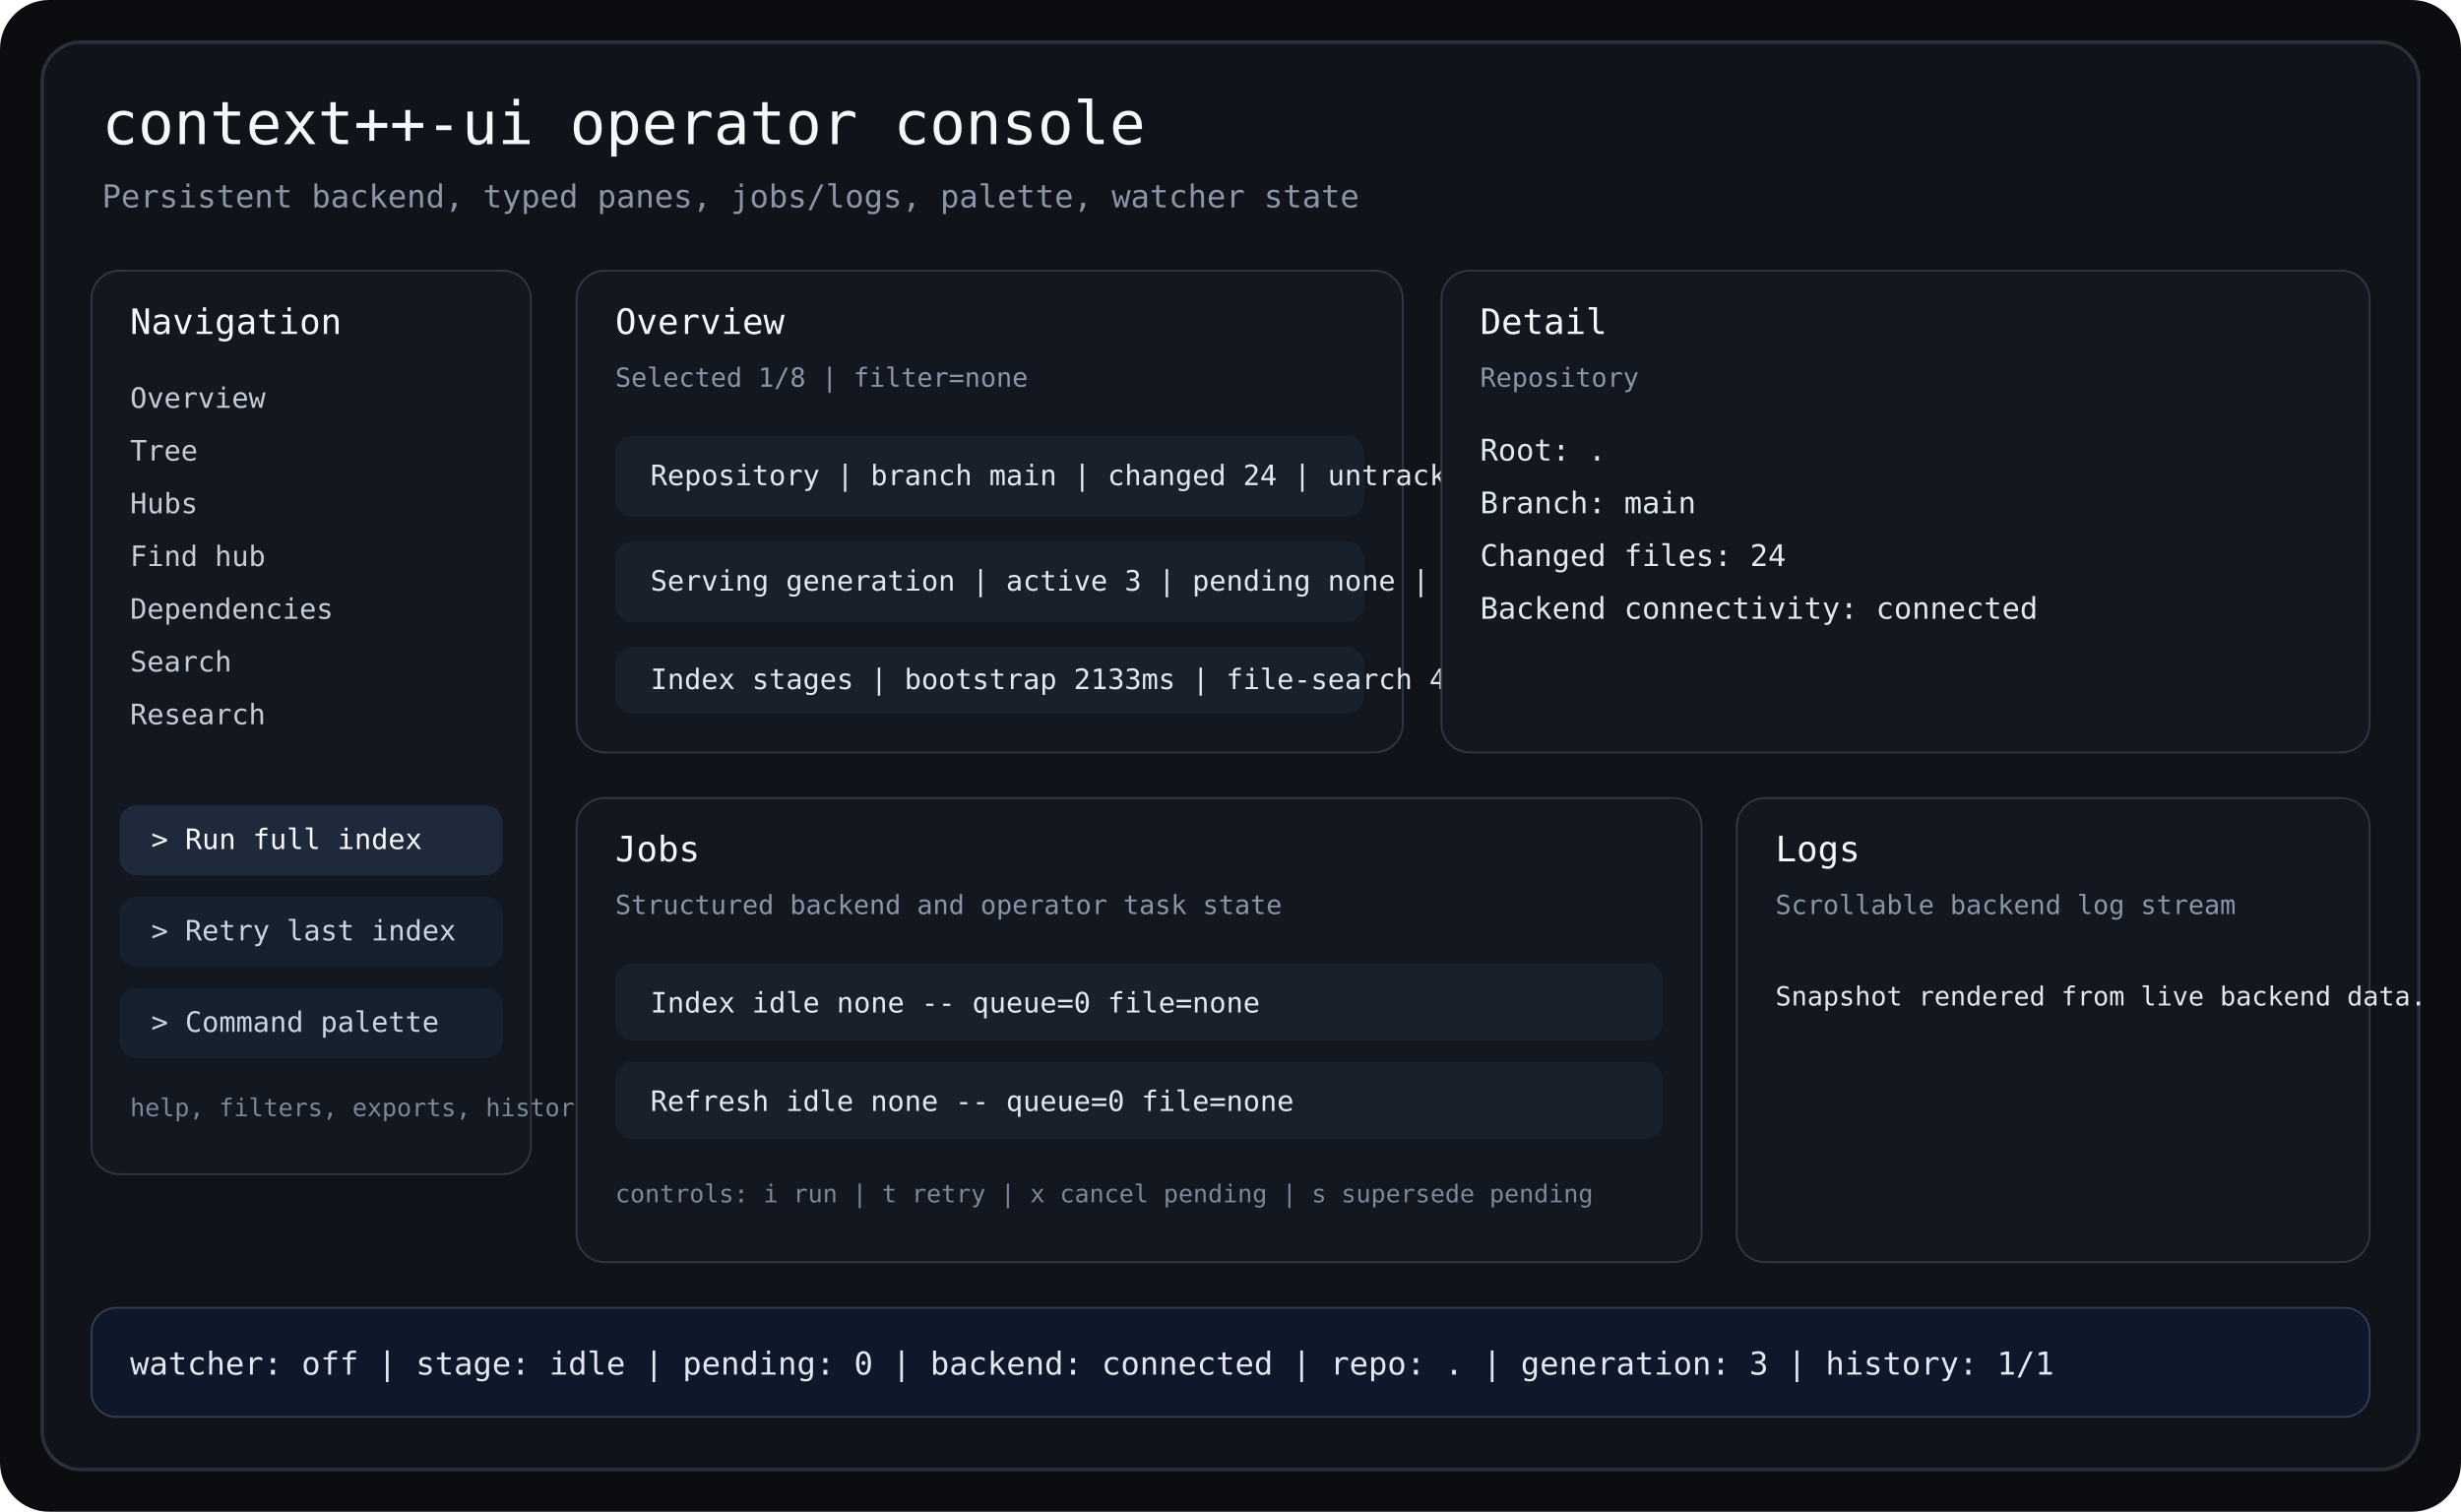
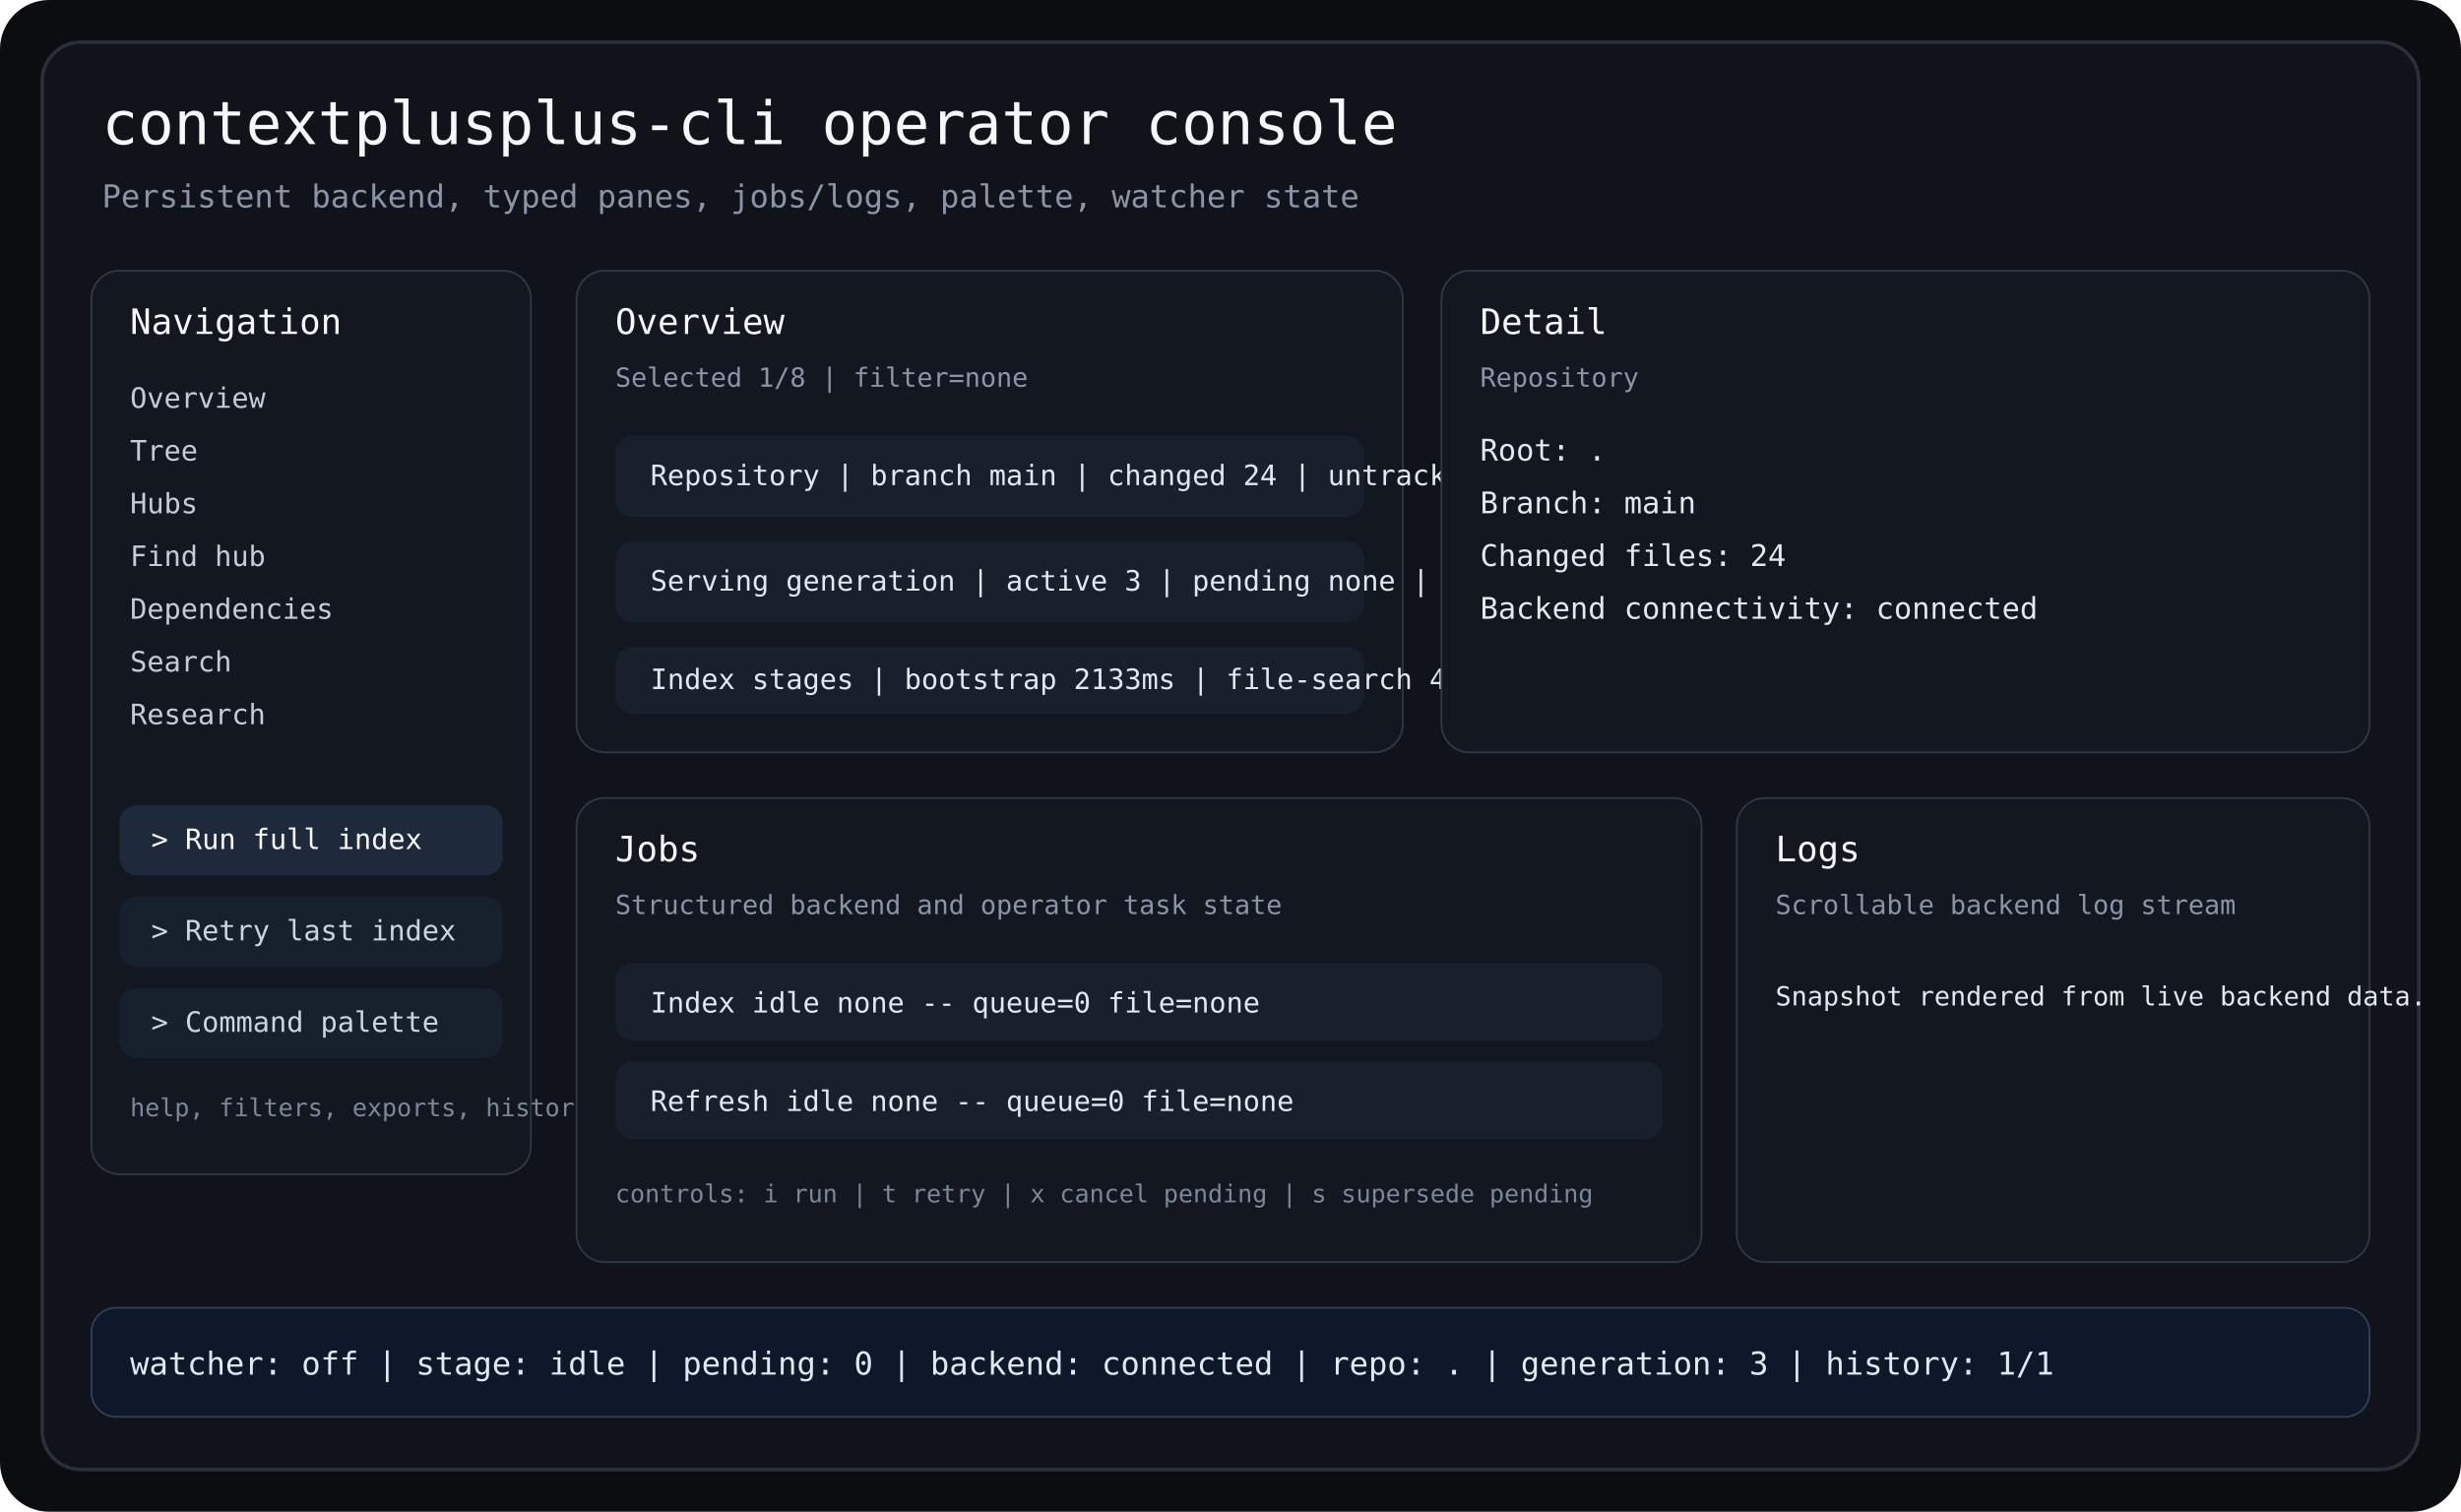
<svg xmlns="http://www.w3.org/2000/svg" width="1400" height="860" viewBox="0 0 1400 860" fill="none">
  <rect width="1400" height="860" rx="28" fill="#0B0D10" />
  <rect x="24" y="24" width="1352" height="812" rx="22" fill="#10141A" stroke="#2A303A" stroke-width="2" />
-   <text x="58" y="82" fill="#F5F7FA" font-size="34" font-family="ui-monospace, SFMono-Regular, Menlo, monospace">context++-ui operator console</text>
+   <text x="58" y="82" fill="#F5F7FA" font-size="34" font-family="ui-monospace, SFMono-Regular, Menlo, monospace">contextplusplus-cli operator console</text>
  <text x="58" y="118" fill="#8B95A7" font-size="18" font-family="ui-monospace, SFMono-Regular, Menlo, monospace">Persistent backend, typed panes, jobs/logs, palette, watcher state</text>
  <rect x="52" y="154" width="250" height="514" rx="16" fill="#121720" stroke="#313946" />
  <text x="74" y="190" fill="#F5F7FA" font-size="20" font-family="ui-monospace, SFMono-Regular, Menlo, monospace">Navigation</text>
  <text x="74" y="232" fill="#C6CCD6" font-size="16" font-family="ui-monospace, SFMono-Regular, Menlo, monospace">Overview</text>
  <text x="74" y="262" fill="#C6CCD6" font-size="16" font-family="ui-monospace, SFMono-Regular, Menlo, monospace">Tree</text>
  <text x="74" y="292" fill="#C6CCD6" font-size="16" font-family="ui-monospace, SFMono-Regular, Menlo, monospace">Hubs</text>
  <text x="74" y="322" fill="#C6CCD6" font-size="16" font-family="ui-monospace, SFMono-Regular, Menlo, monospace">Find hub</text>
  <text x="74" y="352" fill="#C6CCD6" font-size="16" font-family="ui-monospace, SFMono-Regular, Menlo, monospace">Dependencies</text>
  <text x="74" y="382" fill="#C6CCD6" font-size="16" font-family="ui-monospace, SFMono-Regular, Menlo, monospace">Search</text>
  <text x="74" y="412" fill="#C6CCD6" font-size="16" font-family="ui-monospace, SFMono-Regular, Menlo, monospace">Research</text>
  <rect x="68" y="458" width="218" height="40" rx="10" fill="#1E293B" />
  <text x="86" y="483" fill="#F8FAFC" font-size="16" font-family="ui-monospace, SFMono-Regular, Menlo, monospace">&gt; Run full index</text>
  <rect x="68" y="510" width="218" height="40" rx="10" fill="#17202D" />
  <text x="86" y="535" fill="#CBD5E1" font-size="16" font-family="ui-monospace, SFMono-Regular, Menlo, monospace">&gt; Retry last index</text>
  <rect x="68" y="562" width="218" height="40" rx="10" fill="#17202D" />
  <text x="86" y="587" fill="#CBD5E1" font-size="16" font-family="ui-monospace, SFMono-Regular, Menlo, monospace">&gt; Command palette</text>
  <text x="74" y="635" fill="#7C8798" font-size="14" font-family="ui-monospace, SFMono-Regular, Menlo, monospace">help, filters, exports, history</text>
  <rect x="328" y="154" width="470" height="274" rx="16" fill="#121720" stroke="#313946" />
  <text x="350" y="190" fill="#F5F7FA" font-size="20" font-family="ui-monospace, SFMono-Regular, Menlo, monospace">Overview</text>
  <text x="350" y="220" fill="#8B95A7" font-size="15" font-family="ui-monospace, SFMono-Regular, Menlo, monospace">Selected 1/8 | filter=none</text>
  <rect x="350" y="248" width="426" height="46" rx="10" fill="#18202C" />
  <text x="370" y="276" fill="#E2E8F0" font-size="16" font-family="ui-monospace, SFMono-Regular, Menlo, monospace">Repository | branch main | changed 24 | untracked 2</text>
  <rect x="350" y="308" width="426" height="46" rx="10" fill="#18202C" />
  <text x="370" y="336" fill="#E2E8F0" font-size="16" font-family="ui-monospace, SFMono-Regular, Menlo, monospace">Serving generation | active 3 | pending none | freshness fresh</text>
  <rect x="350" y="368" width="426" height="38" rx="10" fill="#18202C" />
  <text x="370" y="392" fill="#E2E8F0" font-size="16" font-family="ui-monospace, SFMono-Regular, Menlo, monospace">Index stages | bootstrap 2133ms | file-search 481ms</text>
  <rect x="820" y="154" width="528" height="274" rx="16" fill="#121720" stroke="#313946" />
  <text x="842" y="190" fill="#F5F7FA" font-size="20" font-family="ui-monospace, SFMono-Regular, Menlo, monospace">Detail</text>
  <text x="842" y="220" fill="#8B95A7" font-size="15" font-family="ui-monospace, SFMono-Regular, Menlo, monospace">Repository</text>
  <text x="842" y="262" fill="#E2E8F0" font-size="17" font-family="ui-monospace, SFMono-Regular, Menlo, monospace">Root: .</text>
  <text x="842" y="292" fill="#E2E8F0" font-size="17" font-family="ui-monospace, SFMono-Regular, Menlo, monospace">Branch: main</text>
  <text x="842" y="322" fill="#E2E8F0" font-size="17" font-family="ui-monospace, SFMono-Regular, Menlo, monospace">Changed files: 24</text>
  <text x="842" y="352" fill="#E2E8F0" font-size="17" font-family="ui-monospace, SFMono-Regular, Menlo, monospace">Backend connectivity: connected</text>
  <rect x="328" y="454" width="640" height="264" rx="16" fill="#121720" stroke="#313946" />
  <text x="350" y="490" fill="#F5F7FA" font-size="20" font-family="ui-monospace, SFMono-Regular, Menlo, monospace">Jobs</text>
  <text x="350" y="520" fill="#8B95A7" font-size="15" font-family="ui-monospace, SFMono-Regular, Menlo, monospace">Structured backend and operator task state</text>
  <rect x="350" y="548" width="596" height="44" rx="10" fill="#18202C" />
  <text x="370" y="576" fill="#E2E8F0" font-size="16" font-family="ui-monospace, SFMono-Regular, Menlo, monospace">Index    idle    none     --     queue=0     file=none</text>
  <rect x="350" y="604" width="596" height="44" rx="10" fill="#18202C" />
  <text x="370" y="632" fill="#E2E8F0" font-size="16" font-family="ui-monospace, SFMono-Regular, Menlo, monospace">Refresh  idle    none     --     queue=0     file=none</text>
  <text x="350" y="684" fill="#7C8798" font-size="14" font-family="ui-monospace, SFMono-Regular, Menlo, monospace">controls: i run | t retry | x cancel pending | s supersede pending</text>
  <rect x="988" y="454" width="360" height="264" rx="16" fill="#121720" stroke="#313946" />
  <text x="1010" y="490" fill="#F5F7FA" font-size="20" font-family="ui-monospace, SFMono-Regular, Menlo, monospace">Logs</text>
  <text x="1010" y="520" fill="#8B95A7" font-size="15" font-family="ui-monospace, SFMono-Regular, Menlo, monospace">Scrollable backend log stream</text>
  <text x="1010" y="572" fill="#E2E8F0" font-size="15" font-family="ui-monospace, SFMono-Regular, Menlo, monospace">Snapshot rendered from live backend data.</text>
  <rect x="52" y="744" width="1296" height="62" rx="14" fill="#0F172A" stroke="#334155" />
  <text x="74" y="782" fill="#E2E8F0" font-size="18" font-family="ui-monospace, SFMono-Regular, Menlo, monospace">watcher: off | stage: idle | pending: 0 | backend: connected | repo: . | generation: 3 | history: 1/1</text>
</svg>
